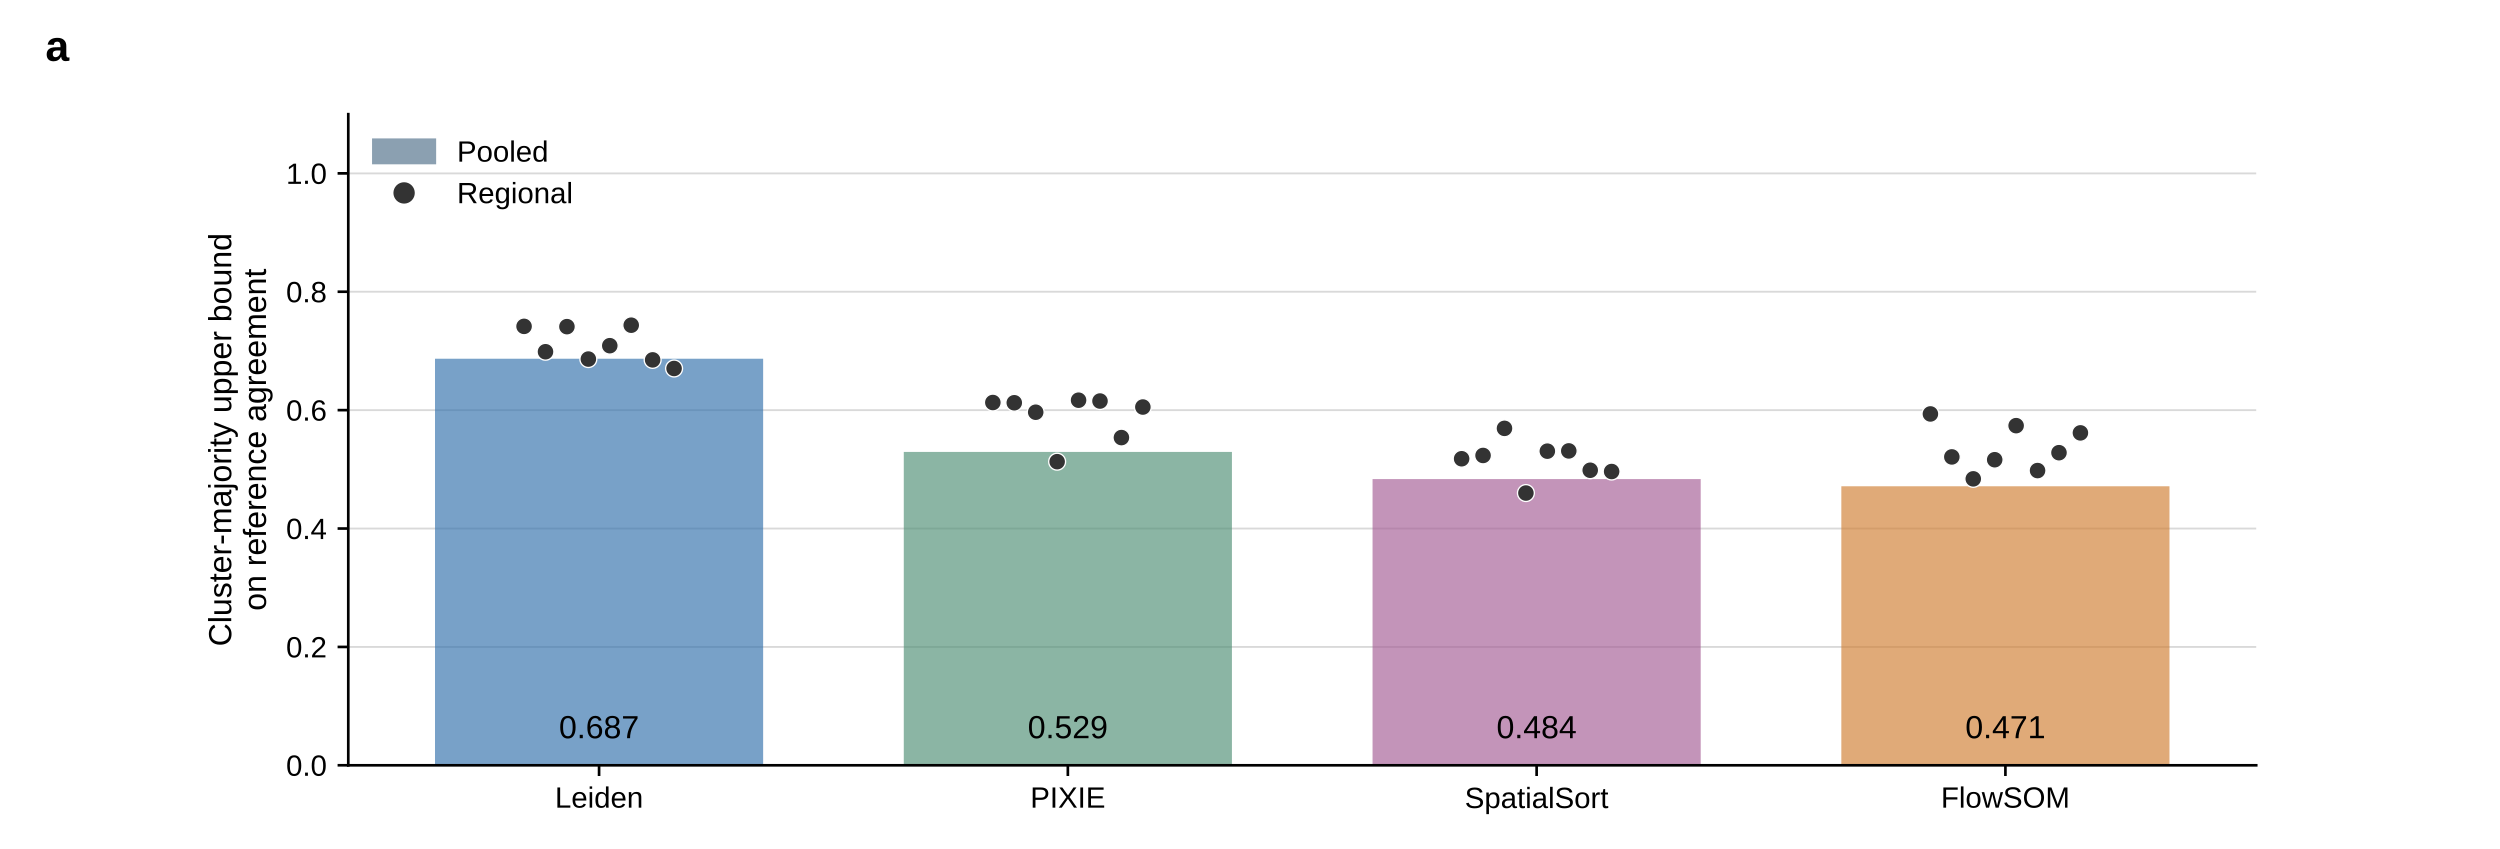
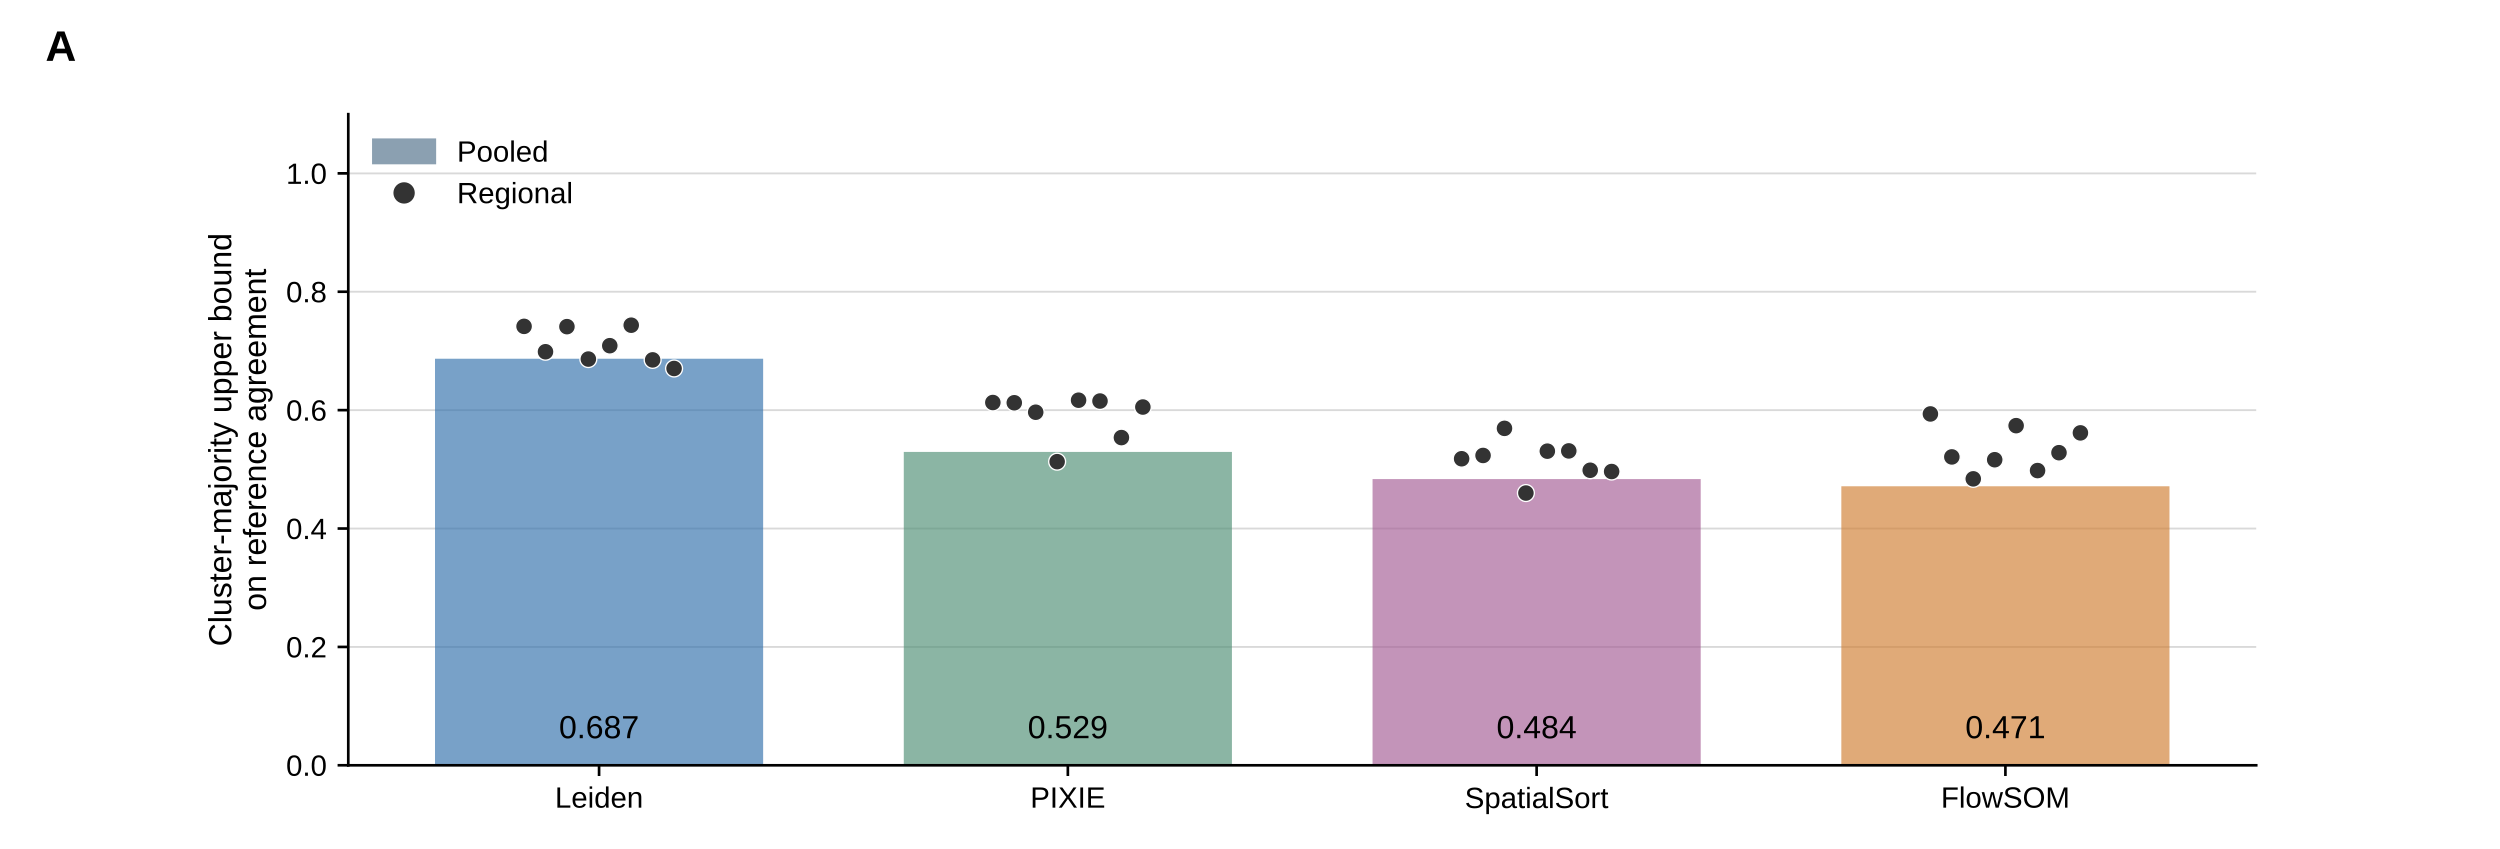
<svg xmlns="http://www.w3.org/2000/svg" xmlns:xlink="http://www.w3.org/1999/xlink" width="468pt" height="158.928pt" viewBox="0 0 468 158.928" version="1.1">
  <defs>
    <style type="text/css">*{stroke-linejoin: round; stroke-linecap: butt}</style>
  </defs>
  <g id="figure_1">
    <g id="patch_1">
      <path d="M 0 158.928  L 468 158.928  L 468 0  L 0 0  z " style="fill: #ffffff" />
    </g>
    <g id="axes_1">
      <g id="patch_2">
        <path d="M 65.197 143.263  L 422.362 143.263  L 422.362 21.373  L 65.197 21.373  z " style="fill: #ffffff" />
      </g>
      <g id="matplotlib.axis_1">
        <g id="xtick_1">
          <g id="line2d_1">
            <defs>
              <path id="me28803f079" d="M 0 0  L 0 2  " style="stroke: #000000; stroke-width: 0.5" />
            </defs>
            <g>
              <use xlink:href="#me28803f079" x="112.146" y="143.263" style="stroke: #000000; stroke-width: 0.5" />
            </g>
          </g>
          <g id="text_1">
            <text style="font-size: 5.5px; font-family: 'Arial', 'Liberation Sans', 'DejaVu Sans', sans-serif; text-anchor: middle" x="112.146" y="151.2" transform="rotate(-0 112.1461 151.1998)">Leiden</text>
          </g>
        </g>
        <g id="xtick_2">
          <g id="line2d_2">
            <g>
              <use xlink:href="#me28803f079" x="199.902" y="143.263" style="stroke: #000000; stroke-width: 0.5" />
            </g>
          </g>
          <g id="text_2">
            <text style="font-size: 5.5px; font-family: 'Arial', 'Liberation Sans', 'DejaVu Sans', sans-serif; text-anchor: middle" x="199.902" y="151.2" transform="rotate(-0 199.9017 151.1998)">PIXIE</text>
          </g>
        </g>
        <g id="xtick_3">
          <g id="line2d_3">
            <g>
              <use xlink:href="#me28803f079" x="287.657" y="143.263" style="stroke: #000000; stroke-width: 0.5" />
            </g>
          </g>
          <g id="text_3">
            <text style="font-size: 5.5px; font-family: 'Arial', 'Liberation Sans', 'DejaVu Sans', sans-serif; text-anchor: middle" x="287.657" y="151.267" transform="rotate(-0 287.6573 151.2668)">SpatialSort</text>
          </g>
        </g>
        <g id="xtick_4">
          <g id="line2d_4">
            <g>
              <use xlink:href="#me28803f079" x="375.413" y="143.263" style="stroke: #000000; stroke-width: 0.5" />
            </g>
          </g>
          <g id="text_4">
            <text style="font-size: 5.5px; font-family: 'Arial', 'Liberation Sans', 'DejaVu Sans', sans-serif; text-anchor: middle" x="375.413" y="151.2" transform="rotate(-0 375.413 151.1998)">FlowSOM</text>
          </g>
        </g>
      </g>
      <g id="matplotlib.axis_2">
        <g id="ytick_1">
          <g id="line2d_5">
            <path d="M 65.197 143.263  L 422.362 143.263  " clip-path="url(#p29bc12e1ce)" style="fill: none; stroke: #d9d9d9; stroke-width: 0.35; stroke-linecap: square" />
          </g>
          <g id="line2d_6">
            <defs>
              <path id="m3e0531e842" d="M 0 0  L -2 0  " style="stroke: #000000; stroke-width: 0.5" />
            </defs>
            <g>
              <use xlink:href="#m3e0531e842" x="65.197" y="143.263" style="stroke: #000000; stroke-width: 0.5" />
            </g>
          </g>
          <g id="text_5">
            <text style="font-size: 5.5px; font-family: 'Arial', 'Liberation Sans', 'DejaVu Sans', sans-serif; text-anchor: end" x="61.197" y="145.231" transform="rotate(-0 61.19685 145.2314)">0.0</text>
          </g>
        </g>
        <g id="ytick_2">
          <g id="line2d_7">
            <path d="M 65.197 121.101  L 422.362 121.101  " clip-path="url(#p29bc12e1ce)" style="fill: none; stroke: #d9d9d9; stroke-width: 0.35; stroke-linecap: square" />
          </g>
          <g id="line2d_8">
            <g>
              <use xlink:href="#m3e0531e842" x="65.197" y="121.101" style="stroke: #000000; stroke-width: 0.5" />
            </g>
          </g>
          <g id="text_6">
            <text style="font-size: 5.5px; font-family: 'Arial', 'Liberation Sans', 'DejaVu Sans', sans-serif; text-anchor: end" x="61.197" y="123.07" transform="rotate(-0 61.19685 123.0696)">0.2</text>
          </g>
        </g>
        <g id="ytick_3">
          <g id="line2d_9">
            <path d="M 65.197 98.939  L 422.362 98.939  " clip-path="url(#p29bc12e1ce)" style="fill: none; stroke: #d9d9d9; stroke-width: 0.35; stroke-linecap: square" />
          </g>
          <g id="line2d_10">
            <g>
              <use xlink:href="#m3e0531e842" x="65.197" y="98.939" style="stroke: #000000; stroke-width: 0.5" />
            </g>
          </g>
          <g id="text_7">
            <text style="font-size: 5.5px; font-family: 'Arial', 'Liberation Sans', 'DejaVu Sans', sans-serif; text-anchor: end" x="61.197" y="100.908" transform="rotate(-0 61.19685 100.9078)">0.4</text>
          </g>
        </g>
        <g id="ytick_4">
          <g id="line2d_11">
            <path d="M 65.197 76.778  L 422.362 76.778  " clip-path="url(#p29bc12e1ce)" style="fill: none; stroke: #d9d9d9; stroke-width: 0.35; stroke-linecap: square" />
          </g>
          <g id="line2d_12">
            <g>
              <use xlink:href="#m3e0531e842" x="65.197" y="76.778" style="stroke: #000000; stroke-width: 0.5" />
            </g>
          </g>
          <g id="text_8">
            <text style="font-size: 5.5px; font-family: 'Arial', 'Liberation Sans', 'DejaVu Sans', sans-serif; text-anchor: end" x="61.197" y="78.746" transform="rotate(-0 61.19685 78.74607)">0.6</text>
          </g>
        </g>
        <g id="ytick_5">
          <g id="line2d_13">
            <path d="M 65.197 54.616  L 422.362 54.616  " clip-path="url(#p29bc12e1ce)" style="fill: none; stroke: #d9d9d9; stroke-width: 0.35; stroke-linecap: square" />
          </g>
          <g id="line2d_14">
            <g>
              <use xlink:href="#m3e0531e842" x="65.197" y="54.616" style="stroke: #000000; stroke-width: 0.5" />
            </g>
          </g>
          <g id="text_9">
            <text style="font-size: 5.5px; font-family: 'Arial', 'Liberation Sans', 'DejaVu Sans', sans-serif; text-anchor: end" x="61.197" y="56.584" transform="rotate(-0 61.19685 56.58429)">0.8</text>
          </g>
        </g>
        <g id="ytick_6">
          <g id="line2d_15">
            <path d="M 65.197 32.454  L 422.362 32.454  " clip-path="url(#p29bc12e1ce)" style="fill: none; stroke: #d9d9d9; stroke-width: 0.35; stroke-linecap: square" />
          </g>
          <g id="line2d_16">
            <g>
              <use xlink:href="#m3e0531e842" x="65.197" y="32.454" style="stroke: #000000; stroke-width: 0.5" />
            </g>
          </g>
          <g id="text_10">
            <text style="font-size: 5.5px; font-family: 'Arial', 'Liberation Sans', 'DejaVu Sans', sans-serif; text-anchor: end" x="61.197" y="34.423" transform="rotate(-0 61.19685 34.42251)">1.0</text>
          </g>
        </g>
        <g id="text_11">
          <text style="font-size: 6px; font-family: 'Arial', 'Liberation Sans', 'DejaVu Sans', sans-serif" transform="translate(43.28485 121.0003) rotate(-90)">Cluster-majority upper bound</text>
          <text style="font-size: 6px; font-family: 'Arial', 'Liberation Sans', 'DejaVu Sans', sans-serif" transform="translate(49.78904 114.3351) rotate(-90)">on reference agreement</text>
        </g>
      </g>
      <g id="patch_3">
        <path d="M 81.432 143.263  L 142.861 143.263  L 142.861 67.154  L 81.432 67.154  z " clip-path="url(#p29bc12e1ce)" style="fill: #2f6fab; opacity: 0.65" />
      </g>
      <g id="patch_4">
        <path d="M 169.187 143.263  L 230.616 143.263  L 230.616 84.6  L 169.187 84.6  z " clip-path="url(#p29bc12e1ce)" style="fill: #4d8e73; opacity: 0.65" />
      </g>
      <g id="patch_5">
        <path d="M 256.943 143.263  L 318.372 143.263  L 318.372 89.683  L 256.943 89.683  z " clip-path="url(#p29bc12e1ce)" style="fill: #a35a93; opacity: 0.65" />
      </g>
      <g id="patch_6">
        <path d="M 344.698 143.263  L 406.127 143.263  L 406.127 91.03  L 344.698 91.03  z " clip-path="url(#p29bc12e1ce)" style="fill: #cf7d30; opacity: 0.65" />
      </g>
      <g id="patch_7">
        <path d="M 65.197 143.263  L 65.197 21.373  " style="fill: none; stroke: #000000; stroke-width: 0.5; stroke-linejoin: miter; stroke-linecap: square" />
      </g>
      <g id="patch_8">
        <path d="M 65.197 143.263  L 422.362 143.263  " style="fill: none; stroke: #000000; stroke-width: 0.5; stroke-linejoin: miter; stroke-linecap: square" />
      </g>
      <g id="PathCollection_1">
        <defs>
          <path id="ma0371ac737" d="M 0 1.581  C 0.419 1.581 0.822 1.415 1.118 1.118  C 1.415 0.822 1.581 0.419 1.581 0  C 1.581 -0.419 1.415 -0.822 1.118 -1.118  C 0.822 -1.415 0.419 -1.581 0 -1.581  C -0.419 -1.581 -0.822 -1.415 -1.118 -1.118  C -1.415 -0.822 -1.581 -0.419 -1.581 0  C -1.581 0.419 -1.415 0.822 -1.118 1.118  C -0.822 1.415 -0.419 1.581 0 1.581  z " style="stroke: #ffffff; stroke-width: 0.25" />
        </defs>
        <g clip-path="url(#p29bc12e1ce)">
          <use xlink:href="#ma0371ac737" x="98.105" y="61.095" style="fill: #333333; stroke: #ffffff; stroke-width: 0.25" />
          <use xlink:href="#ma0371ac737" x="102.117" y="65.847" style="fill: #333333; stroke: #ffffff; stroke-width: 0.25" />
          <use xlink:href="#ma0371ac737" x="106.129" y="61.148" style="fill: #333333; stroke: #ffffff; stroke-width: 0.25" />
          <use xlink:href="#ma0371ac737" x="110.14" y="67.217" style="fill: #333333; stroke: #ffffff; stroke-width: 0.25" />
          <use xlink:href="#ma0371ac737" x="114.152" y="64.712" style="fill: #333333; stroke: #ffffff; stroke-width: 0.25" />
          <use xlink:href="#ma0371ac737" x="118.164" y="60.877" style="fill: #333333; stroke: #ffffff; stroke-width: 0.25" />
          <use xlink:href="#ma0371ac737" x="122.175" y="67.37" style="fill: #333333; stroke: #ffffff; stroke-width: 0.25" />
          <use xlink:href="#ma0371ac737" x="126.187" y="68.98" style="fill: #333333; stroke: #ffffff; stroke-width: 0.25" />
        </g>
      </g>
      <g id="text_12">
        <text style="font-size: 6px; font-family: 'Arial', 'Liberation Sans', 'DejaVu Sans', sans-serif; text-anchor: middle" x="112.146" y="138.192" transform="rotate(-0 112.1461 138.1922)">0.687</text>
      </g>
      <g id="PathCollection_2">
        <g clip-path="url(#p29bc12e1ce)">
          <use xlink:href="#ma0371ac737" x="185.861" y="75.352" style="fill: #333333; stroke: #ffffff; stroke-width: 0.25" />
          <use xlink:href="#ma0371ac737" x="189.873" y="75.398" style="fill: #333333; stroke: #ffffff; stroke-width: 0.25" />
          <use xlink:href="#ma0371ac737" x="193.884" y="77.169" style="fill: #333333; stroke: #ffffff; stroke-width: 0.25" />
          <use xlink:href="#ma0371ac737" x="197.896" y="86.426" style="fill: #333333; stroke: #ffffff; stroke-width: 0.25" />
          <use xlink:href="#ma0371ac737" x="201.908" y="74.917" style="fill: #333333; stroke: #ffffff; stroke-width: 0.25" />
          <use xlink:href="#ma0371ac737" x="205.919" y="75.074" style="fill: #333333; stroke: #ffffff; stroke-width: 0.25" />
          <use xlink:href="#ma0371ac737" x="209.931" y="81.915" style="fill: #333333; stroke: #ffffff; stroke-width: 0.25" />
          <use xlink:href="#ma0371ac737" x="213.943" y="76.198" style="fill: #333333; stroke: #ffffff; stroke-width: 0.25" />
        </g>
      </g>
      <g id="text_13">
        <text style="font-size: 6px; font-family: 'Arial', 'Liberation Sans', 'DejaVu Sans', sans-serif; text-anchor: middle" x="199.902" y="138.192" transform="rotate(-0 199.9017 138.1922)">0.529</text>
      </g>
      <g id="PathCollection_3">
        <g clip-path="url(#p29bc12e1ce)">
          <use xlink:href="#ma0371ac737" x="273.616" y="85.878" style="fill: #333333; stroke: #ffffff; stroke-width: 0.25" />
          <use xlink:href="#ma0371ac737" x="277.628" y="85.263" style="fill: #333333; stroke: #ffffff; stroke-width: 0.25" />
          <use xlink:href="#ma0371ac737" x="281.64" y="80.189" style="fill: #333333; stroke: #ffffff; stroke-width: 0.25" />
          <use xlink:href="#ma0371ac737" x="285.651" y="92.299" style="fill: #333333; stroke: #ffffff; stroke-width: 0.25" />
          <use xlink:href="#ma0371ac737" x="289.663" y="84.458" style="fill: #333333; stroke: #ffffff; stroke-width: 0.25" />
          <use xlink:href="#ma0371ac737" x="293.675" y="84.409" style="fill: #333333; stroke: #ffffff; stroke-width: 0.25" />
          <use xlink:href="#ma0371ac737" x="297.687" y="88.031" style="fill: #333333; stroke: #ffffff; stroke-width: 0.25" />
          <use xlink:href="#ma0371ac737" x="301.698" y="88.269" style="fill: #333333; stroke: #ffffff; stroke-width: 0.25" />
        </g>
      </g>
      <g id="text_14">
        <text style="font-size: 6px; font-family: 'Arial', 'Liberation Sans', 'DejaVu Sans', sans-serif; text-anchor: middle" x="287.657" y="138.192" transform="rotate(-0 287.6573 138.1922)">0.484</text>
      </g>
      <g id="PathCollection_4">
        <g clip-path="url(#p29bc12e1ce)">
          <use xlink:href="#ma0371ac737" x="361.372" y="77.49" style="fill: #333333; stroke: #ffffff; stroke-width: 0.25" />
          <use xlink:href="#ma0371ac737" x="365.384" y="85.534" style="fill: #333333; stroke: #ffffff; stroke-width: 0.25" />
          <use xlink:href="#ma0371ac737" x="369.395" y="89.642" style="fill: #333333; stroke: #ffffff; stroke-width: 0.25" />
          <use xlink:href="#ma0371ac737" x="373.407" y="86.061" style="fill: #333333; stroke: #ffffff; stroke-width: 0.25" />
          <use xlink:href="#ma0371ac737" x="377.419" y="79.682" style="fill: #333333; stroke: #ffffff; stroke-width: 0.25" />
          <use xlink:href="#ma0371ac737" x="381.43" y="88.09" style="fill: #333333; stroke: #ffffff; stroke-width: 0.25" />
          <use xlink:href="#ma0371ac737" x="385.442" y="84.744" style="fill: #333333; stroke: #ffffff; stroke-width: 0.25" />
          <use xlink:href="#ma0371ac737" x="389.454" y="81.035" style="fill: #333333; stroke: #ffffff; stroke-width: 0.25" />
        </g>
      </g>
      <g id="text_15">
        <text style="font-size: 6px; font-family: 'Arial', 'Liberation Sans', 'DejaVu Sans', sans-serif; text-anchor: middle" x="375.413" y="138.192" transform="rotate(-0 375.413 138.1922)">0.471</text>
      </g>
      <g id="legend_1">
        <g id="patch_9">
          <path d="M 70.147 30.26  L 81.147 30.26  L 81.147 26.41  L 70.147 26.41  z " style="fill: #8ba0b1; stroke: #8ba0b1; stroke-linejoin: miter" />
        </g>
        <g id="text_16">
          <text style="font-size: 5.5px; font-family: 'Arial', 'Liberation Sans', 'DejaVu Sans', sans-serif; text-anchor: start" x="85.547" y="30.26" transform="rotate(-0 85.54685 30.26002)">Pooled</text>
        </g>
        <g id="line2d_17">
          <defs>
            <path id="m377810d4bd" d="M 0 1.5  C 0.398 1.5 0.779 1.342 1.061 1.061  C 1.342 0.779 1.5 0.398 1.5 0  C 1.5 -0.398 1.342 -0.779 1.061 -1.061  C 0.779 -1.342 0.398 -1.5 0 -1.5  C -0.398 -1.5 -0.779 -1.342 -1.061 -1.061  C -1.342 -0.779 -1.5 -0.398 -1.5 0  C -1.5 0.398 -1.342 0.779 -1.061 1.061  C -0.779 1.342 -0.398 1.5 0 1.5  z " style="stroke: #333333" />
          </defs>
          <g>
            <use xlink:href="#m377810d4bd" x="75.647" y="36.115" style="fill: #333333; stroke: #333333" />
          </g>
        </g>
        <g id="text_17">
          <text style="font-size: 5.5px; font-family: 'Arial', 'Liberation Sans', 'DejaVu Sans', sans-serif; text-anchor: start" x="85.547" y="38.04" transform="rotate(-0 85.54685 38.03995)">Regional</text>
        </g>
      </g>
    </g>
    <g id="panel-letter-a">
-       <text style="font-weight: 700; font-size: 8px; font-family: 'Arial', 'Liberation Sans', 'DejaVu Sans', sans-serif; text-anchor: start" x="8.504" y="11.396" transform="rotate(-0 8.503937 11.39554)">a</text>
+       <text style="font-weight: 700; font-size: 8px; font-family: 'Arial', 'Liberation Sans', 'DejaVu Sans', sans-serif; text-anchor: start" x="8.504" y="11.396" transform="rotate(-0 8.503937 11.39554)">A</text>
    </g>
  </g>
  <defs>
    <clipPath id="p29bc12e1ce">
      <rect x="65.197" y="21.373" width="357.165" height="121.89" />
    </clipPath>
  </defs>
</svg>
